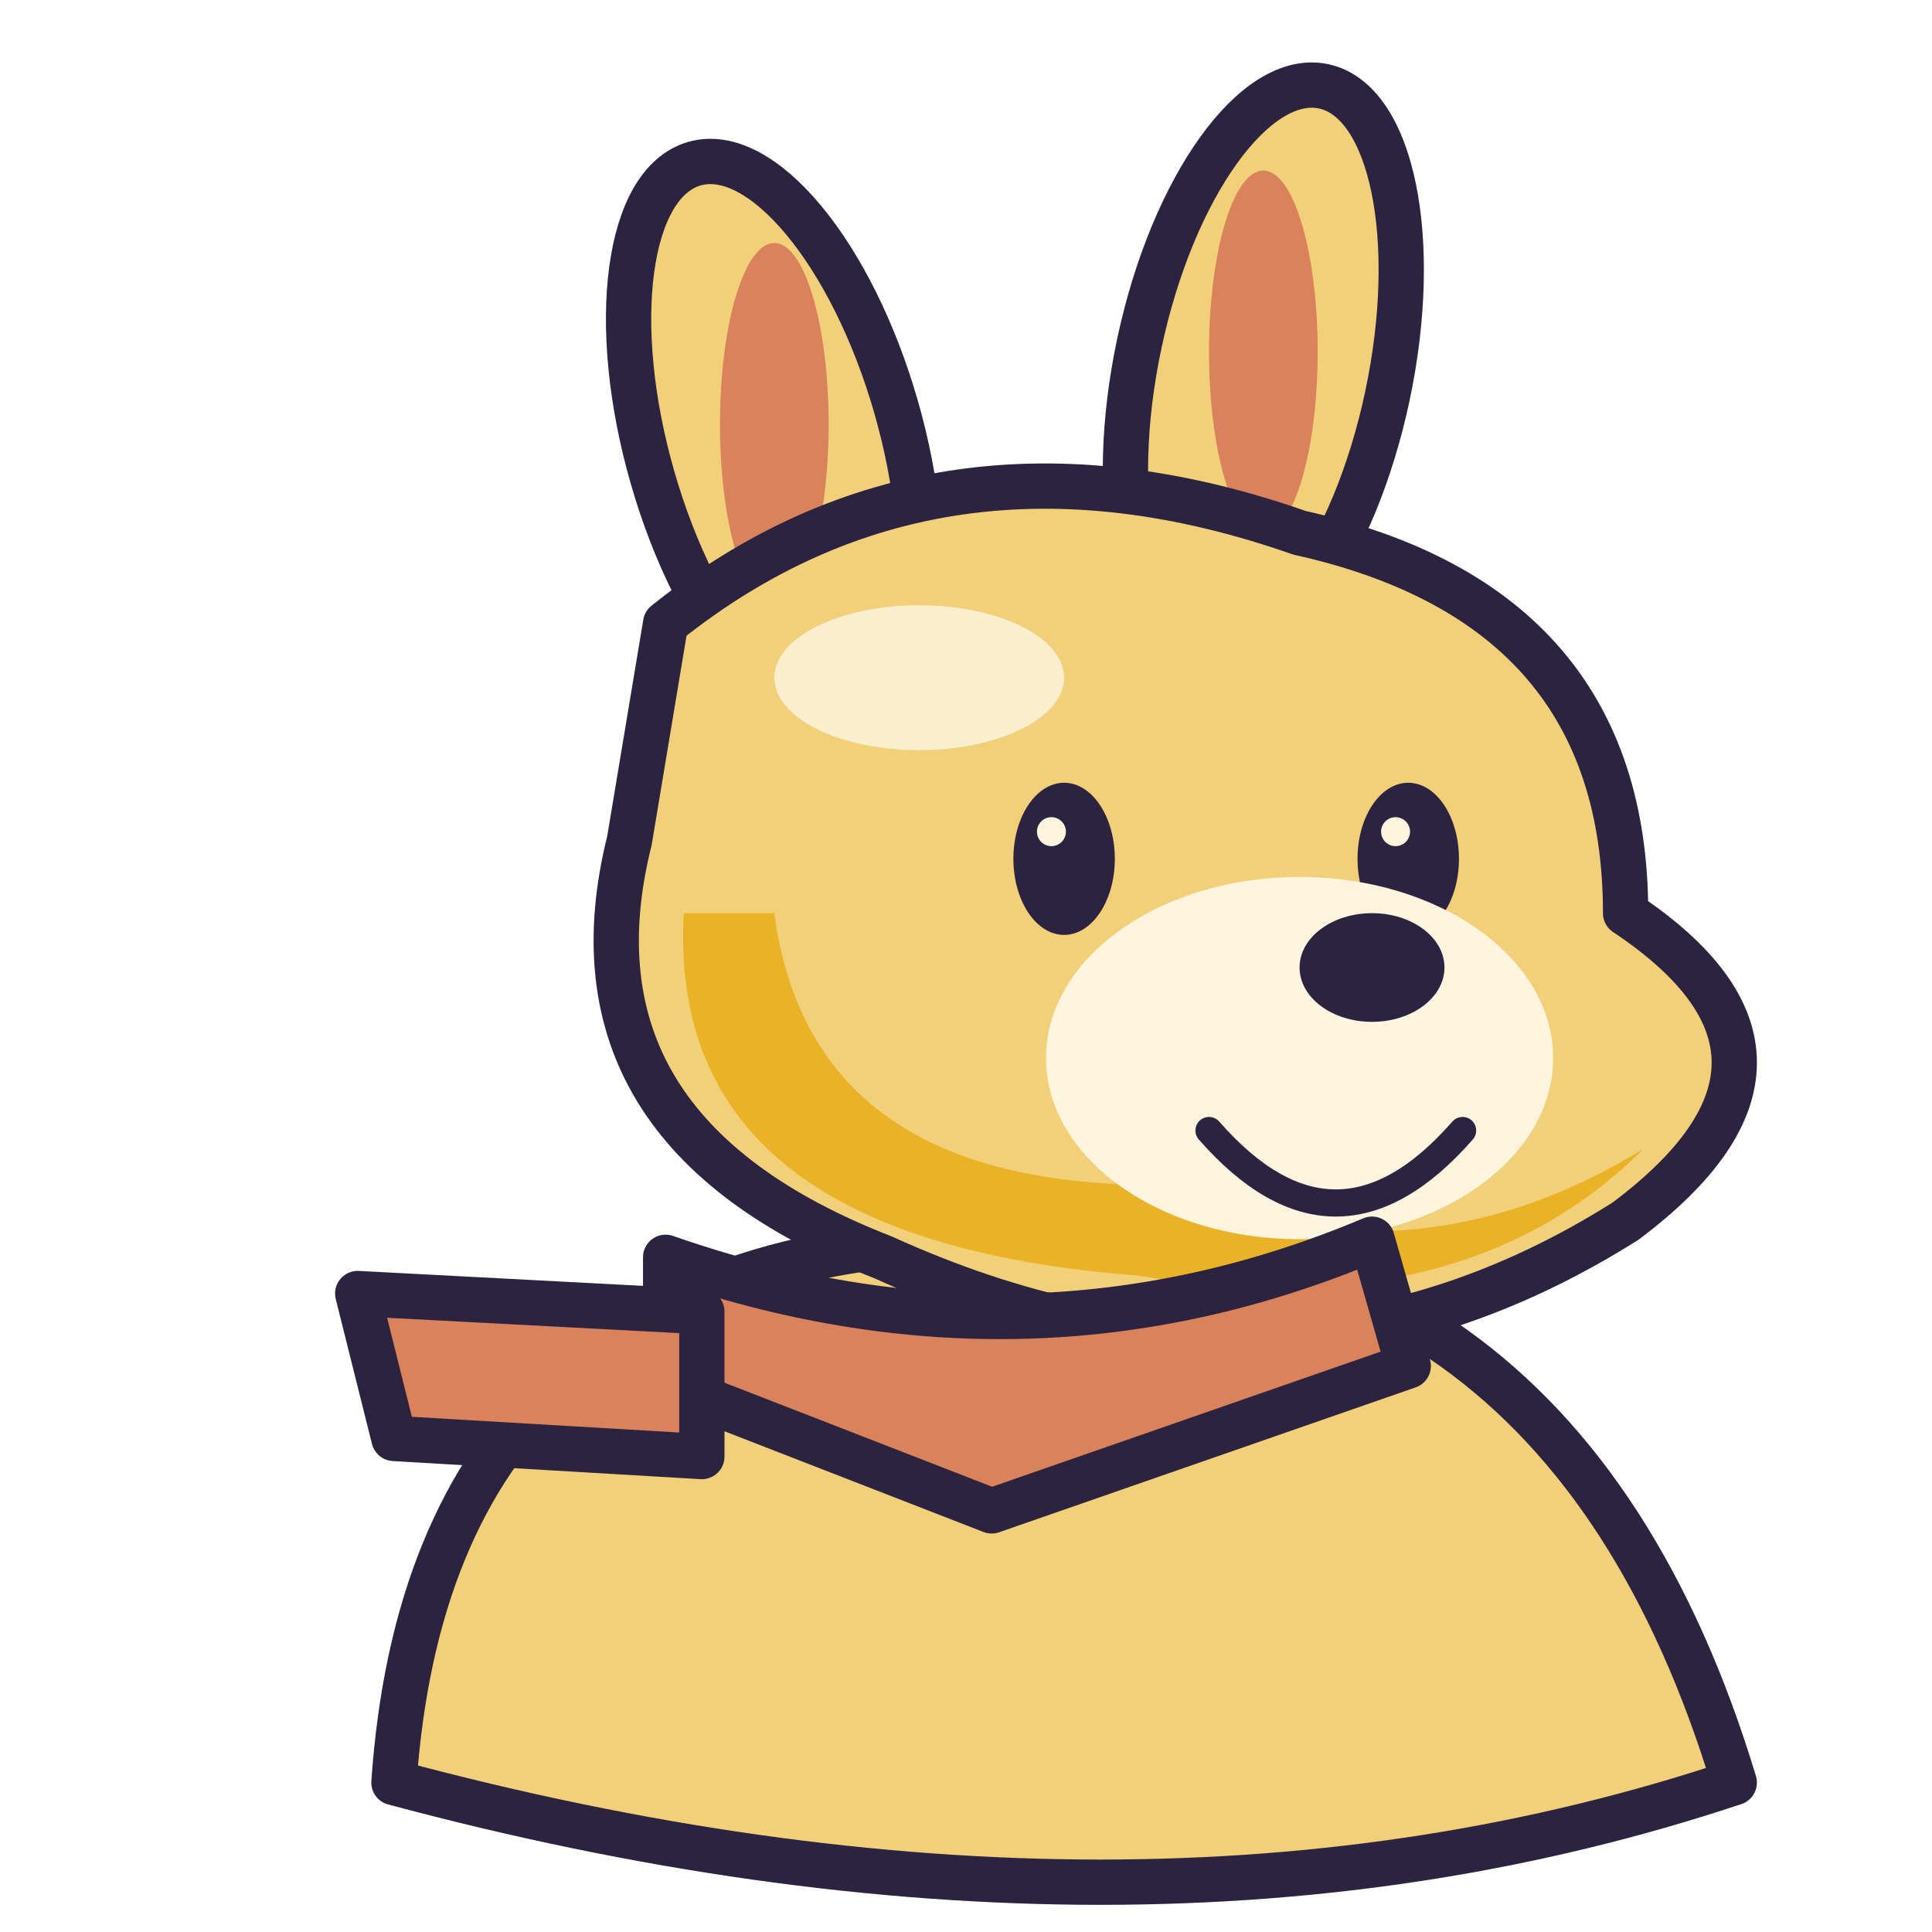
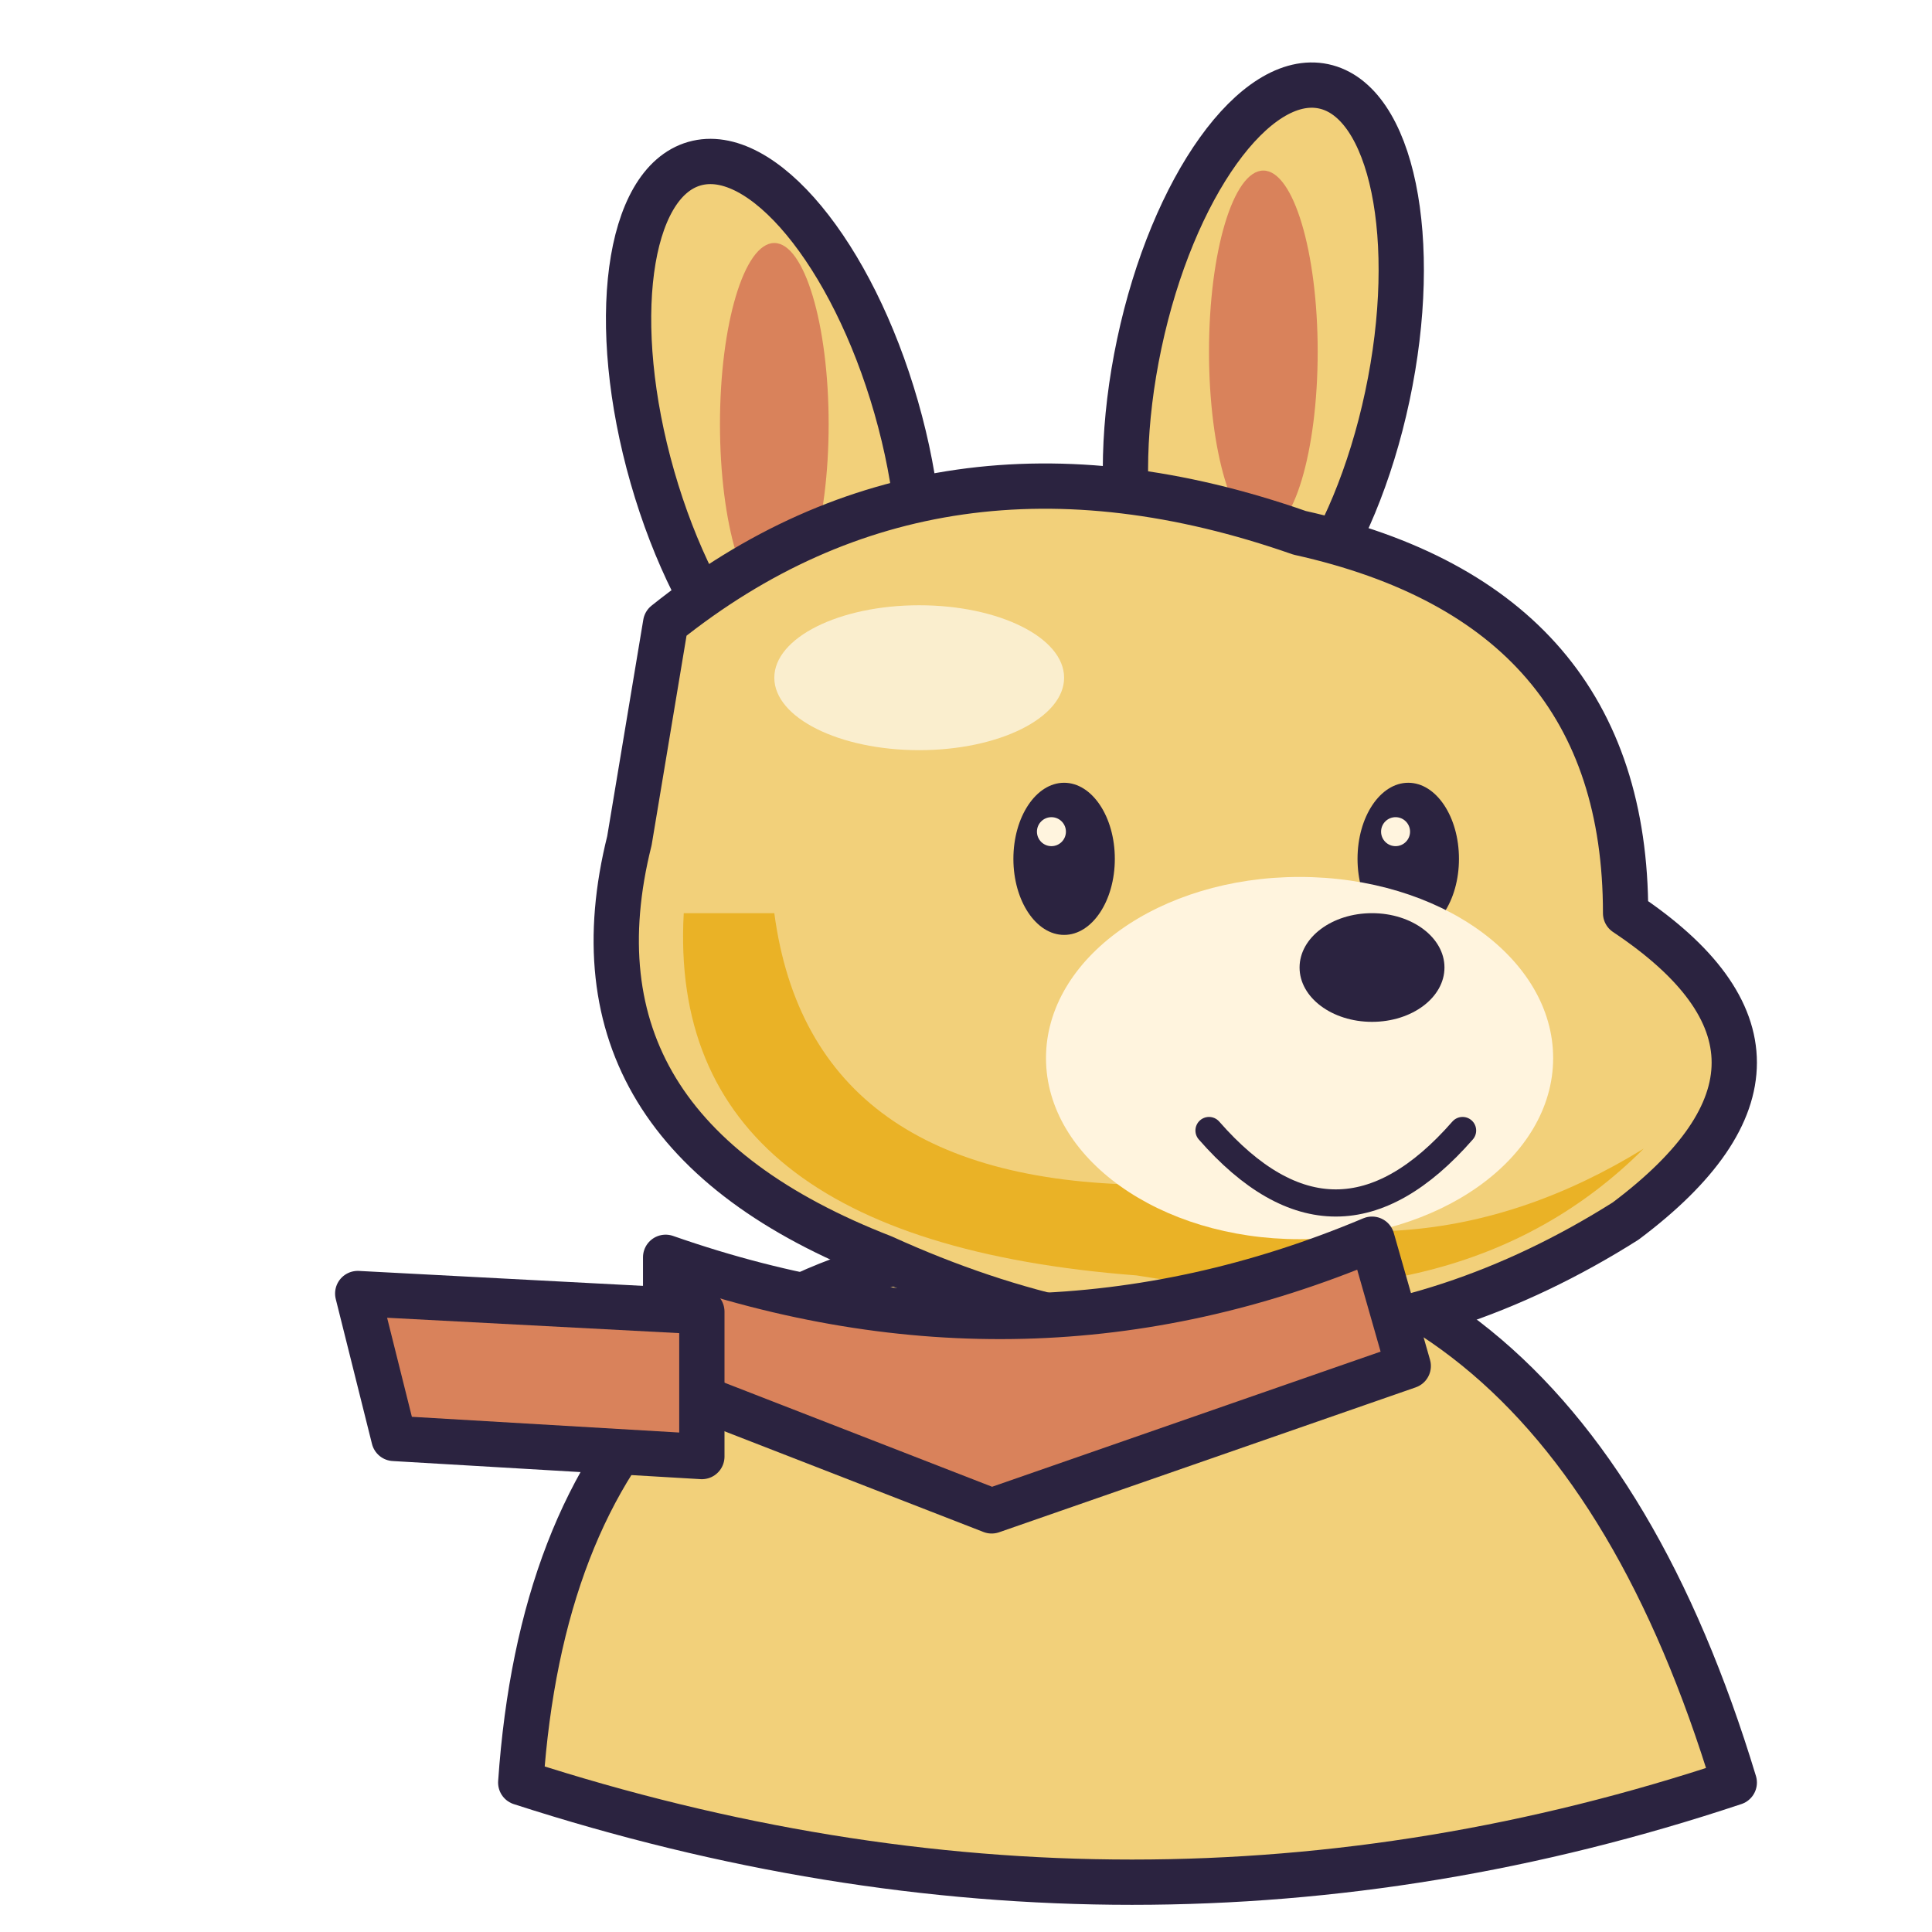
<svg xmlns="http://www.w3.org/2000/svg" version="1.1" viewBox="0 0 512 512" fill="none" stroke="#2B2340" stroke-width="12" stroke-linecap="round" stroke-linejoin="round">
  <g transform="translate(-30 -70) scale(4.8)" stroke-width="2.5">
    <g id="bust">
-       <path d="M28 113Q30 84 60 83Q92 80 102 113Q69 124 28 113Z" fill="#F2D07A" />
+       <path d="M35 113Q37 84 65 83Q92 80 102 113Q69 124 35 113Z" fill="#F2D07A" />
    </g>
    <g id="head">
      <ellipse cx="49" cy="39" rx="7" ry="16" fill="#F2D07A" transform="rotate(-16 49 39)" />
      <ellipse cx="76" cy="35" rx="7" ry="16" fill="#F2D07A" transform="rotate(12 76 35)" />
      <ellipse cx="49" cy="38" rx="3" ry="10" fill="#D9825B" stroke="none" />
      <ellipse cx="76" cy="34" rx="3" ry="10" fill="#D9825B" stroke="none" />
      <path d="M43 49Q58 37 78 44Q96 48 96 65Q108 73 96 82Q77 94 55 84Q37 77 41 61Z" fill="#F2D07A" />
      <path d="M44 65Q43 83 69 85Q87 88 97 78Q84 86 70 80Q51 80 49 65Z" fill="#EAB226" stroke="none" />
      <ellipse cx="57" cy="52" rx="8" ry="4" fill="#FAEECE" stroke="none" />
      <ellipse cx="65" cy="62" rx="2.8" ry="4.2" fill="#2B2340" stroke="none" />
      <ellipse cx="64.3" cy="60.5" rx="0.8" ry="0.8" fill="#FFF4DE" stroke="none" />
      <ellipse cx="84" cy="62" rx="2.8" ry="4.2" fill="#2B2340" stroke="none" />
      <ellipse cx="83.3" cy="60.5" rx="0.8" ry="0.8" fill="#FFF4DE" stroke="none" />
      <ellipse cx="78" cy="73" rx="14" ry="10" fill="#FFF4DE" stroke="none" />
      <ellipse cx="82" cy="68" rx="4" ry="3" fill="#2B2340" stroke="none" />
      <path d="M73 77Q80 85 87 77" fill="none" stroke="#2B2340" stroke-width="1.5" />
    </g>
    <g id="clothing">
      <path d="M43 84Q63 91 82 83L84 90L61 98L43 91Z" fill="#D9825B" />
      <path d="M45 87L26 86L28 94L45 95Z" fill="#D9825B" />
    </g>
    <g id="headwear" />
  </g>
</svg>
